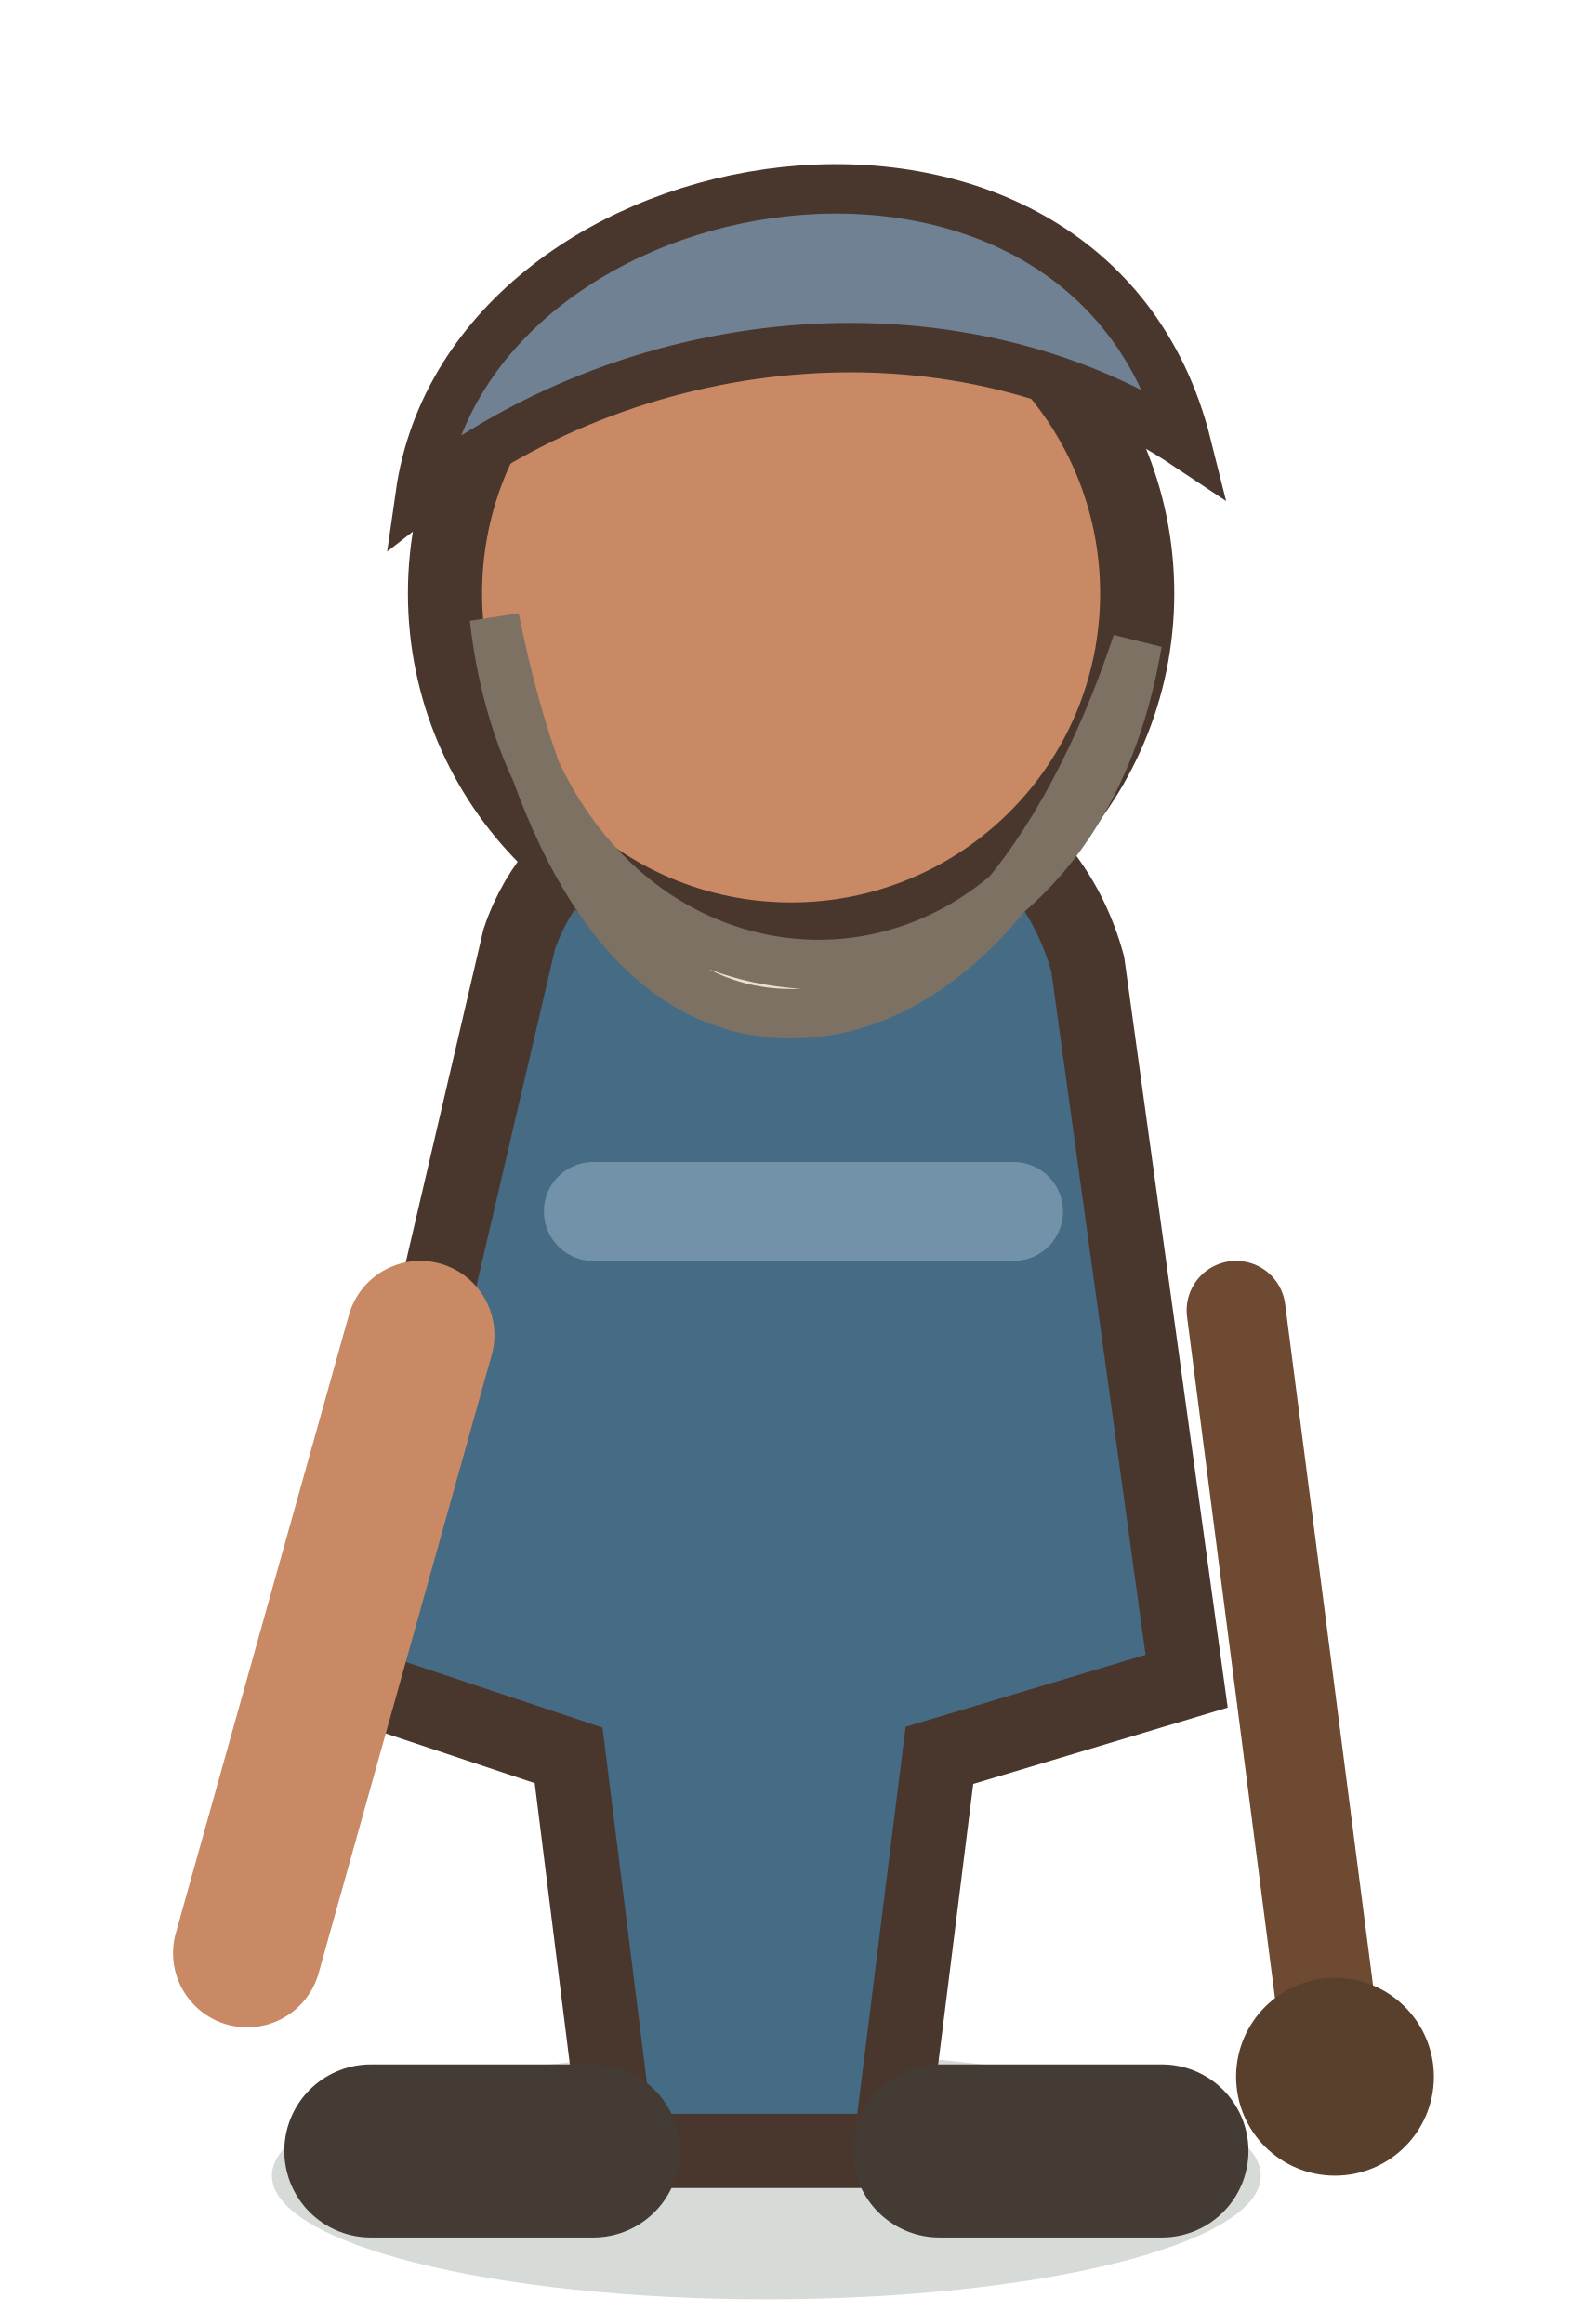
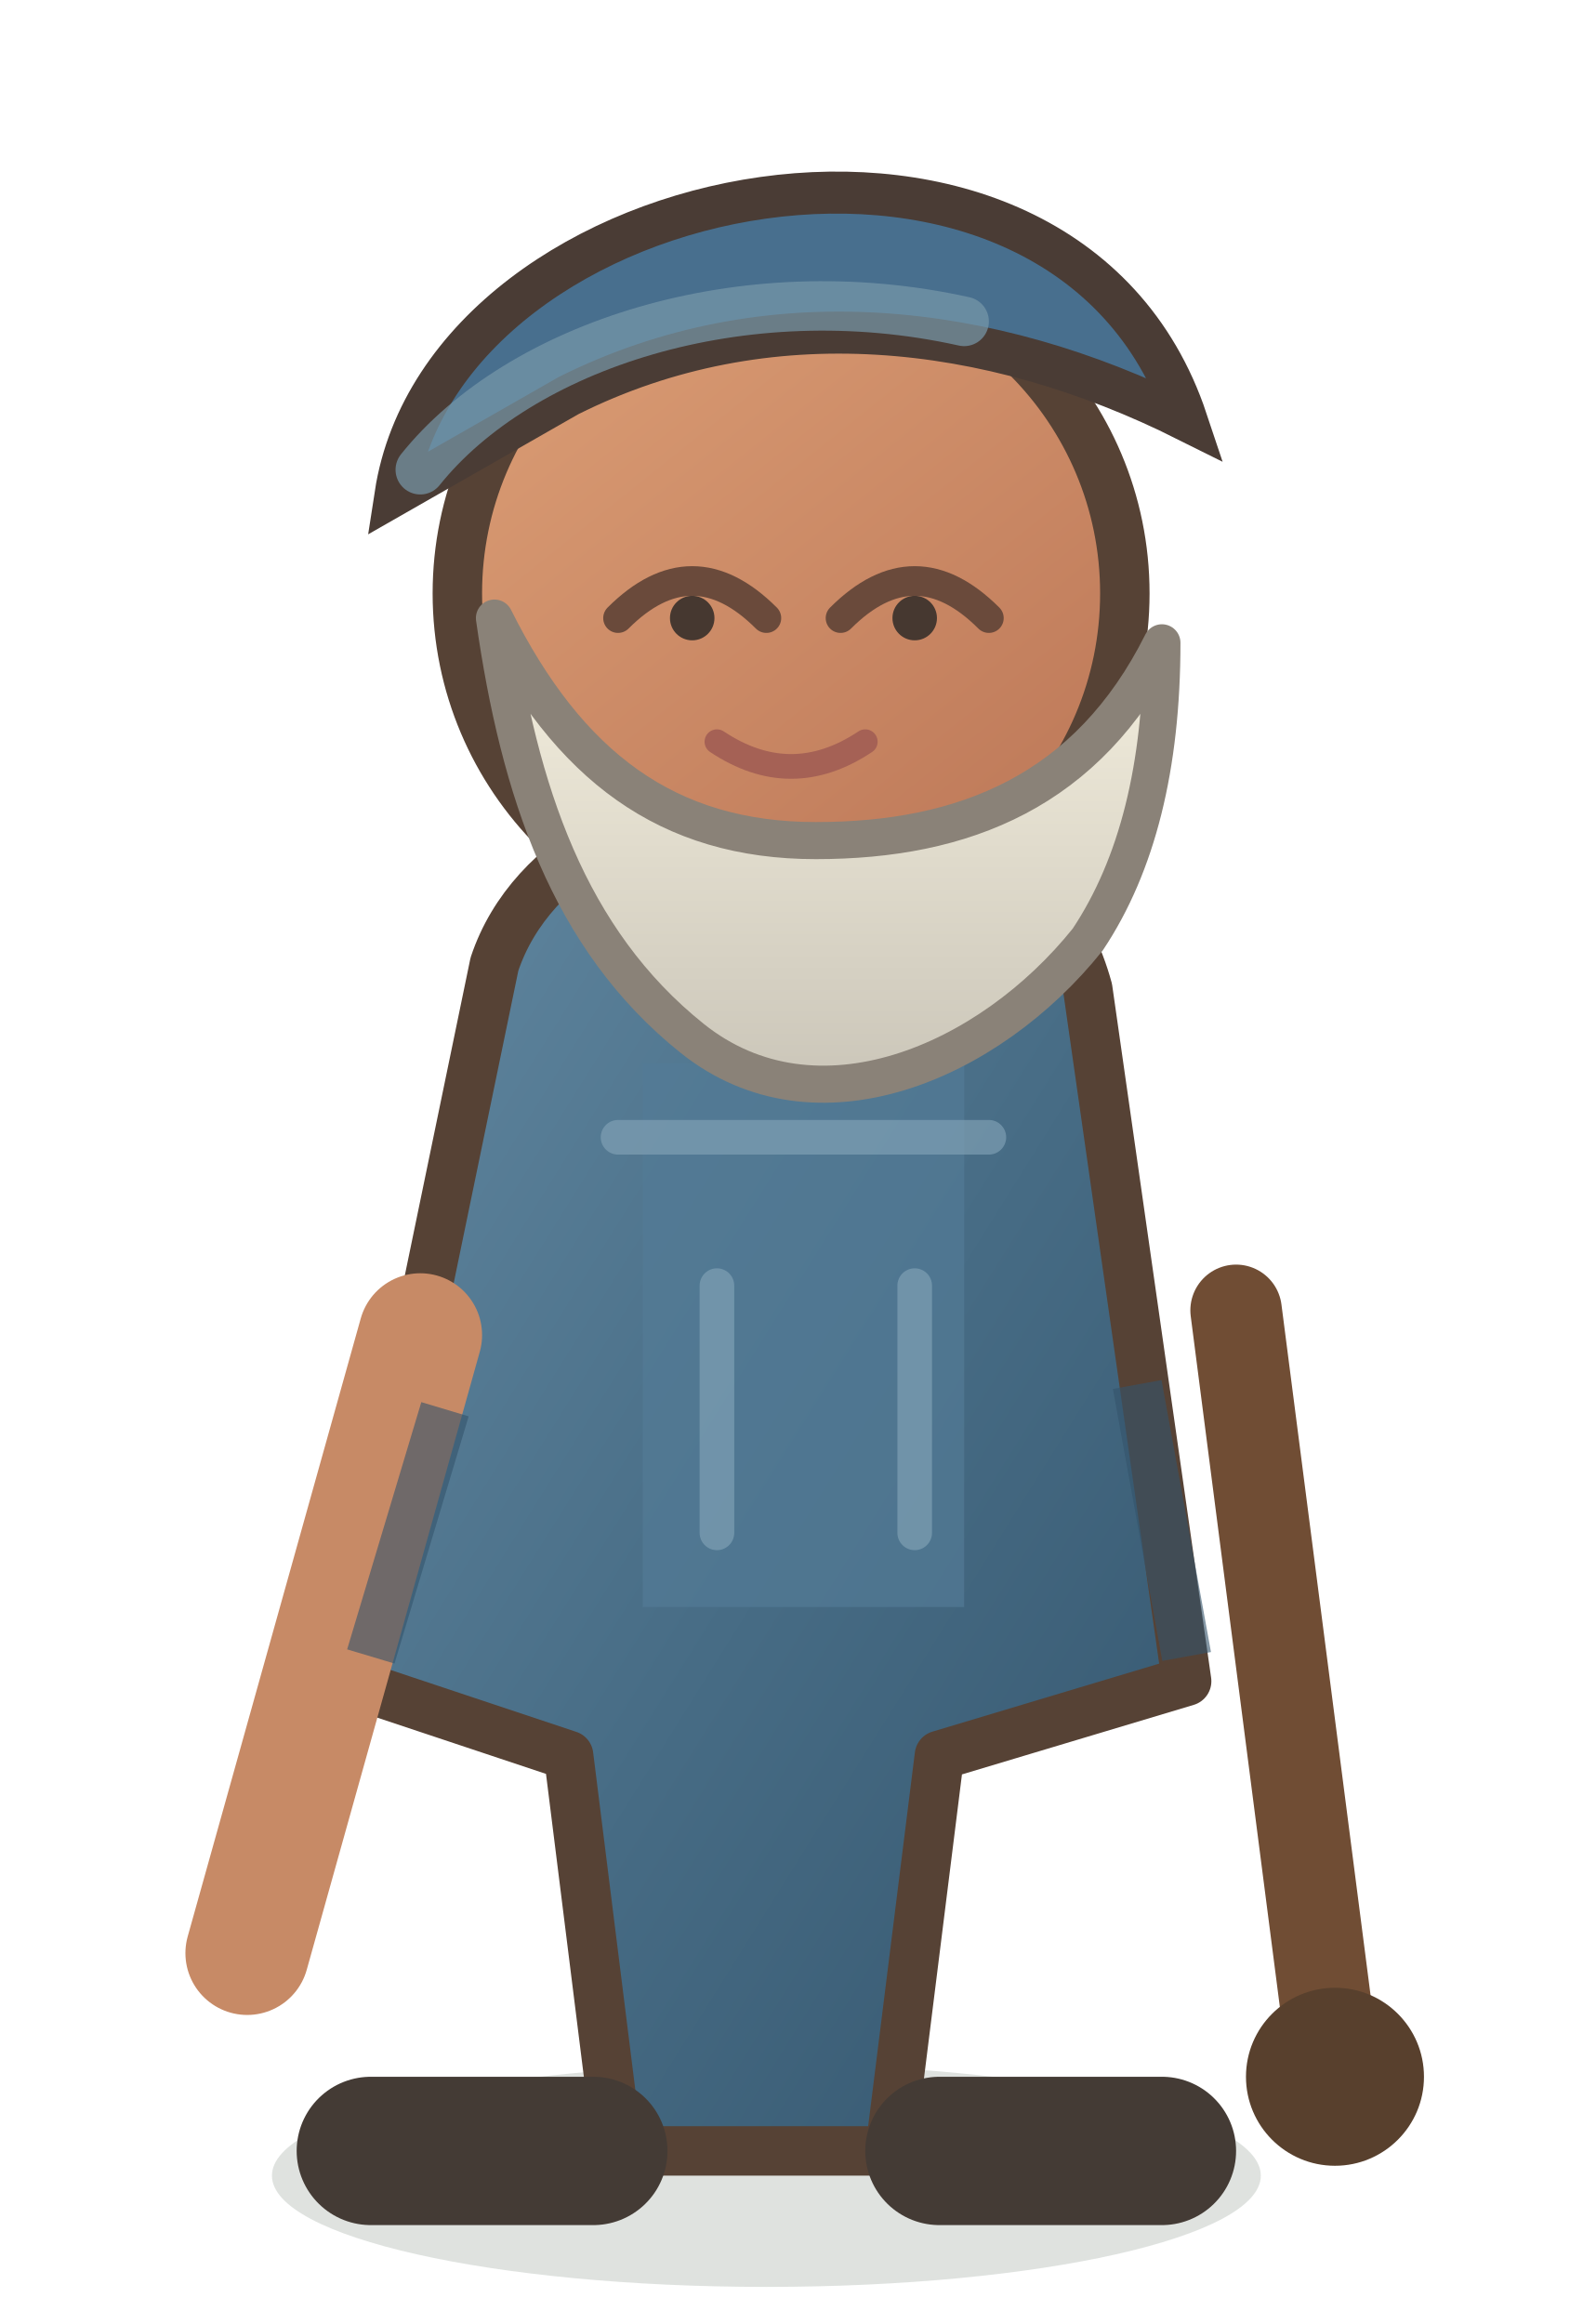
<svg xmlns="http://www.w3.org/2000/svg" width="64" height="94" viewBox="0 0 64 94">
-   <ellipse cx="31" cy="88" rx="20" ry="5" fill="#314936" opacity=".2" />
-   <path d="M21 38c3-9 20-10 23 1l4 29-10 3-2 16H25l-2-16-9-3z" fill="#466b84" stroke="#49372d" stroke-width="3" />
-   <circle cx="32" cy="24" r="14" fill="#c88964" stroke="#49372d" stroke-width="3" />
-   <path d="M17 20c2-14 27-18 31-2-9-6-22-5-31 2z" fill="#6f8193" stroke="#49372d" stroke-width="2" />
-   <path d="M20 25c2 18 23 19 26 1-3 9-8 15-14 15-6 0-10-6-12-16z" fill="#e8e1cf" stroke="#7d7164" stroke-width="2" />
-   <path d="M17 54l-7 25" stroke="#c88964" stroke-width="6" stroke-linecap="round" />
-   <path d="M50 53l4 31" stroke="#6d4a31" stroke-width="4" stroke-linecap="round" />
-   <circle cx="54" cy="84" r="4" fill="#58402d" />
-   <path d="M24 87h-9M38 87h9" stroke="#443b35" stroke-width="7" stroke-linecap="round" />
-   <path d="M24 49h17" stroke="#7192a8" stroke-width="4" stroke-linecap="round" />
+   <defs>
+     <linearGradient id="blue" x1="0" y1="0" x2="1" y2="1">
+       <stop stop-color="#6389a2" />
+       <stop offset=".55" stop-color="#466b84" />
+       <stop offset="1" stop-color="#34556d" />
+     </linearGradient>
+     <linearGradient id="skin" x1="0" y1="0" x2=".8" y2="1">
+       <stop stop-color="#dda077" />
+       <stop offset="1" stop-color="#bd7858" />
+     </linearGradient>
+     <linearGradient id="beard" x1="0" y1="0" x2="0" y2="1">
+       <stop stop-color="#f5f0df" />
+       <stop offset="1" stop-color="#cbc6b9" />
+     </linearGradient>
+   </defs>
+   <ellipse cx="31" cy="88" rx="20" ry="4.5" fill="#314936" opacity=".16" />
+   <path d="M20 39c3-9 21-10 24 1l4 28-10 3-2 16H25l-2-16-9-3z" fill="url(#blue)" stroke="#564235" stroke-width="2" stroke-linejoin="round" />
+   <path d="M26 43v22h13V43" fill="#537b95" opacity=".7" />
+   <path d="M25 46h15M29 52v10M37 52v10" fill="none" stroke="#84a5b8" stroke-width="1.4" opacity=".62" stroke-linecap="round" />
+   <circle cx="32" cy="24" r="13.5" fill="url(#skin)" stroke="#564235" stroke-width="2" />
+   <path d="M16 20c2-13 27-18 32-3-8-4-17-5-25-1l-7 4z" fill="#486f8e" stroke="#4a3c35" stroke-width="1.7" />
+   <path d="M17 19c4-5 13-8 22-6" fill="none" stroke="#7898aa" stroke-width="2" stroke-linecap="round" opacity=".7" />
+   <path d="M20 25c1 7 3 13 8 17 5 4 12 1 16-4 2-3 3-7 3-12-3 6-8 8-14 8-6 0-10-3-13-9z" fill="url(#beard)" stroke="#8a8278" stroke-width="1.5" stroke-linejoin="round" />
+   <path d="M25 25q3-3 6 0m3 0q3-3 6 0" fill="none" stroke="#6a4a3b" stroke-width="1.2" stroke-linecap="round" />
+   <circle cx="28" cy="25" r=".9" fill="#463830" />
+   <circle cx="37" cy="25" r=".9" fill="#463830" />
+   <path d="M29 30q3 2 6 0" fill="none" stroke="#a56155" stroke-width="1" stroke-linecap="round" />
+   <path d="M17 54l-7 25" stroke="#c78a66" stroke-width="5" stroke-linecap="round" />
+   <path d="M50 53l4 31" stroke="#704d34" stroke-width="3.7" stroke-linecap="round" />
+   <circle cx="54" cy="84" r="3.6" fill="#58402d" />
+   <path d="M24 87h-9M38 87h9" stroke="#443b35" stroke-width="6" stroke-linecap="round" />
+   <path d="M18 57l-3 10M46 56l2 11" stroke="#33536b" stroke-width="2" opacity=".6" />
</svg>
